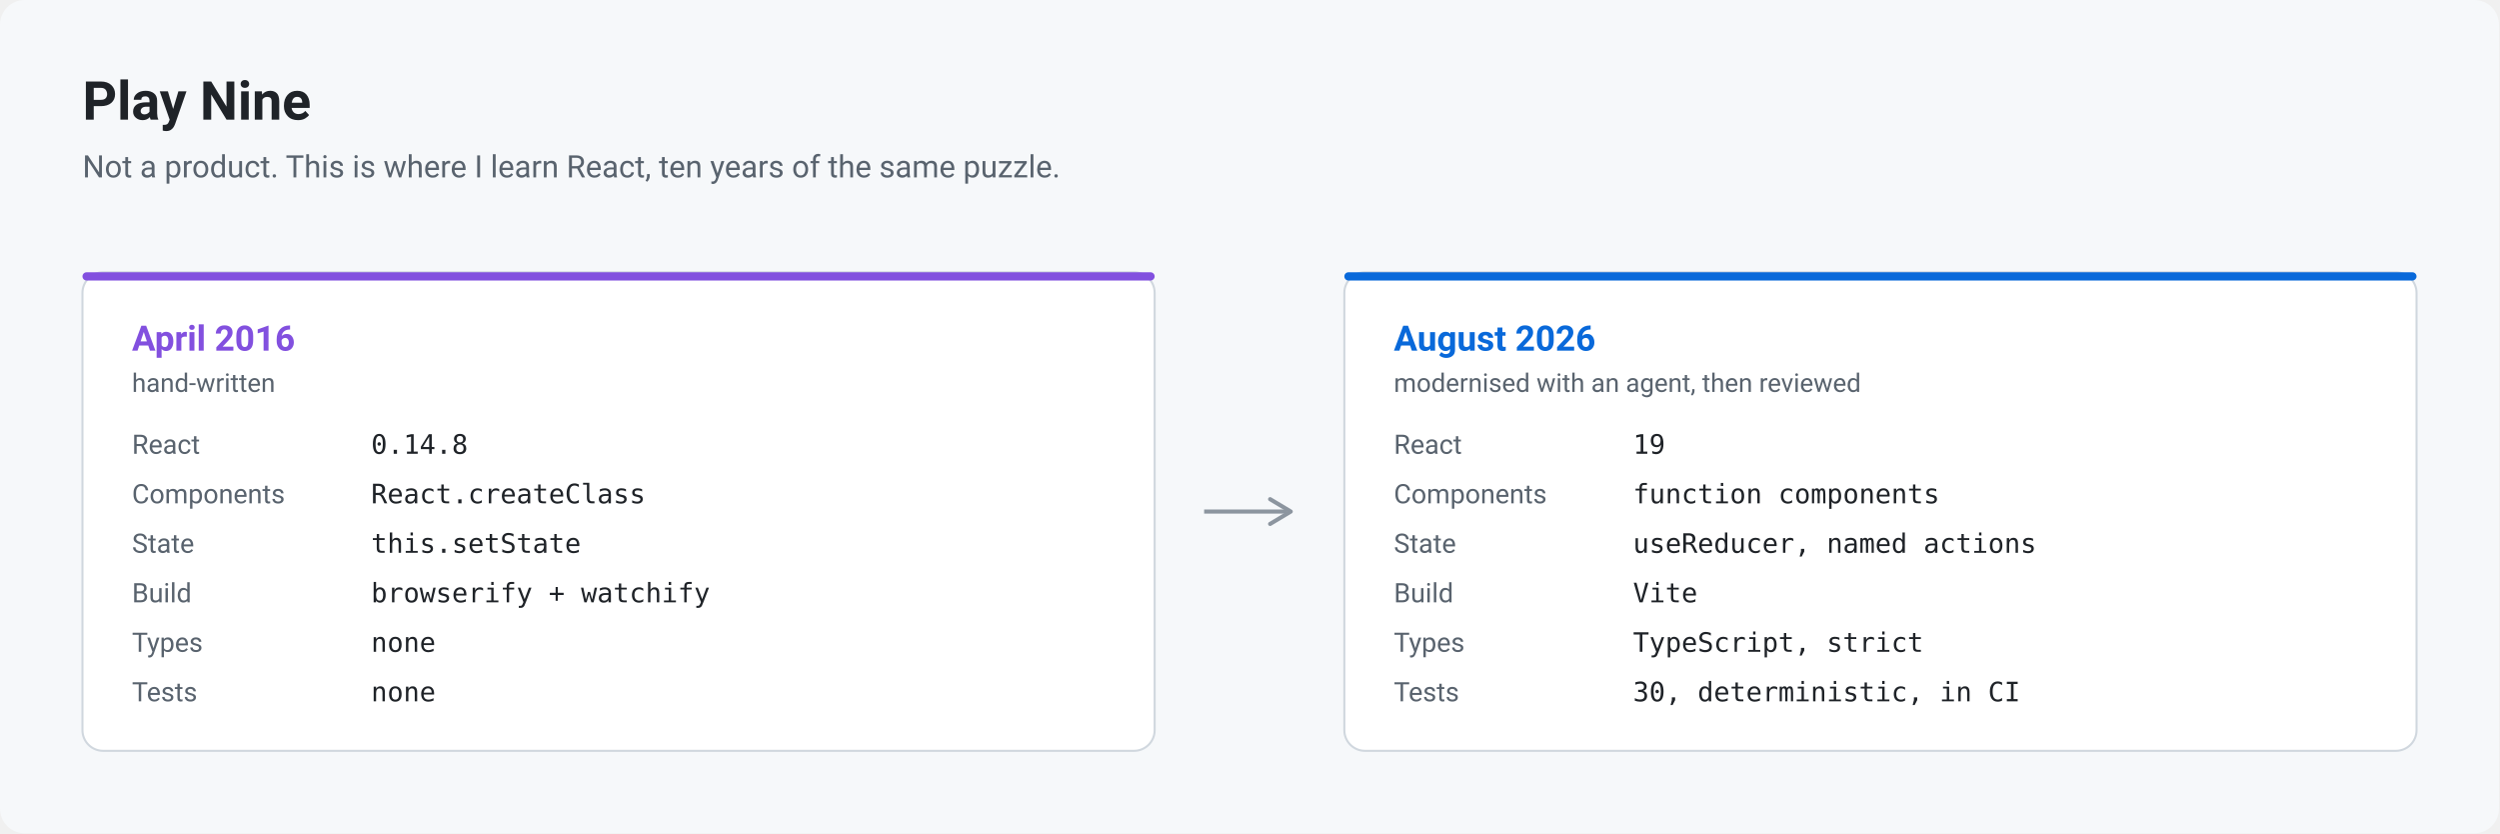
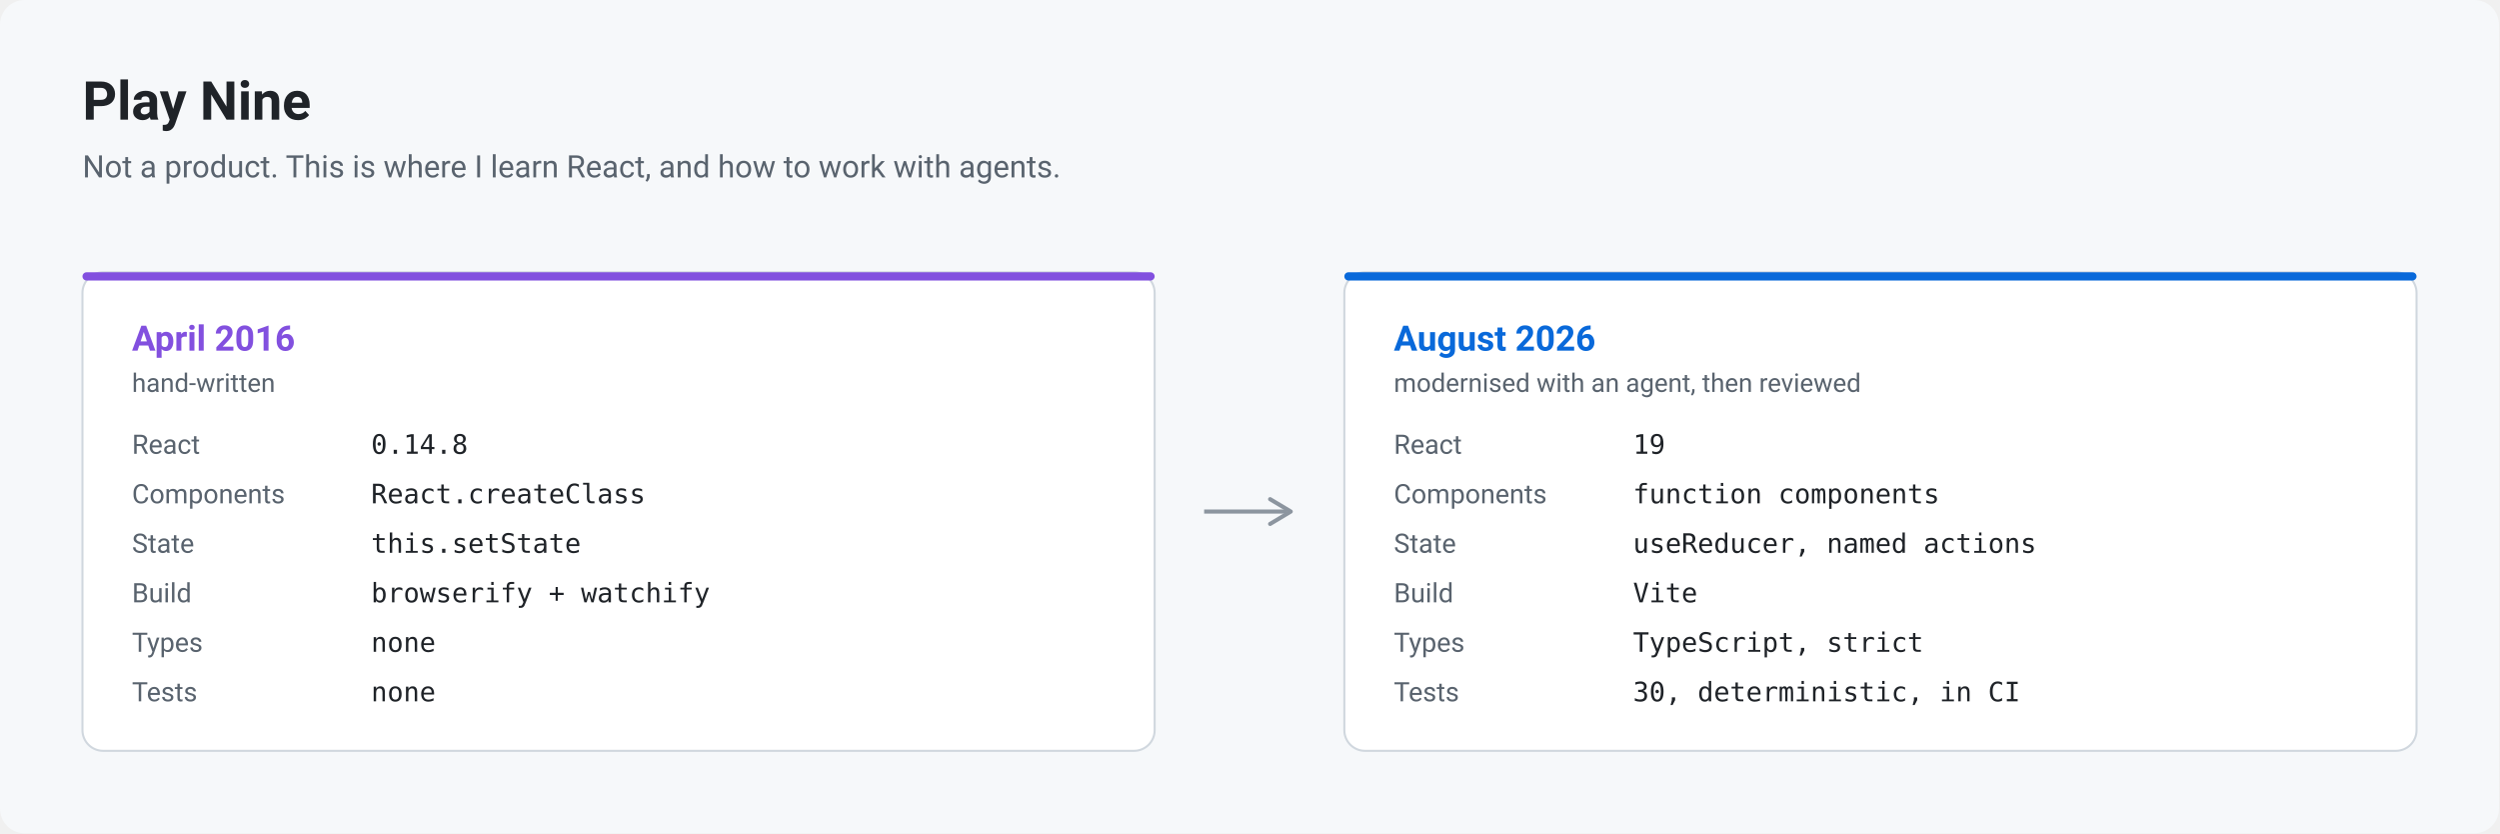
<svg xmlns="http://www.w3.org/2000/svg" width="1212" height="404" viewBox="0 0 1212 404" role="img" aria-label="Play Nine: the same puzzle in React 0.14 in 2016 and React 19 in 2026">
  <rect width="1212" height="404" rx="12" fill="#f6f8fa" />
  <text x="40" y="58" font-family="ui-sans-serif,-apple-system,BlinkMacSystemFont,'Segoe UI',Roboto,Helvetica,Arial,sans-serif" font-size="26" font-weight="700" fill="#1f2328">Play Nine</text>
-   <text x="40" y="86" font-family="ui-sans-serif,-apple-system,BlinkMacSystemFont,'Segoe UI',Roboto,Helvetica,Arial,sans-serif" font-size="15" fill="#59636e">Not a product. This is where I learn React, ten years of the same puzzle.</text>
+   <text x="40" y="86" font-family="ui-sans-serif,-apple-system,BlinkMacSystemFont,'Segoe UI',Roboto,Helvetica,Arial,sans-serif" font-size="15" fill="#59636e">Not a product. This is where I learn React, and how to work with agents.</text>
  <rect x="40" y="132" width="520" height="232" rx="10" fill="#ffffff" stroke="#d0d7de" />
  <rect x="40" y="132" width="520" height="4" rx="2" fill="#8250df" />
  <text x="64" y="170" font-family="ui-sans-serif,-apple-system,BlinkMacSystemFont,'Segoe UI',Roboto,Helvetica,Arial,sans-serif" font-size="17" font-weight="700" fill="#8250df">April 2016</text>
  <text x="64" y="190" font-family="ui-sans-serif,-apple-system,BlinkMacSystemFont,'Segoe UI',Roboto,Helvetica,Arial,sans-serif" font-size="12.5" fill="#59636e">hand-written</text>
  <text x="64" y="220" font-family="ui-sans-serif,-apple-system,BlinkMacSystemFont,'Segoe UI',Roboto,Helvetica,Arial,sans-serif" font-size="13" fill="#59636e">React</text>
  <text x="180" y="220" font-family="ui-monospace,SFMono-Regular,'SF Mono',Menlo,Consolas,monospace" font-size="13" fill="#1f2328">0.14.8</text>
  <text x="64" y="244" font-family="ui-sans-serif,-apple-system,BlinkMacSystemFont,'Segoe UI',Roboto,Helvetica,Arial,sans-serif" font-size="13" fill="#59636e">Components</text>
  <text x="180" y="244" font-family="ui-monospace,SFMono-Regular,'SF Mono',Menlo,Consolas,monospace" font-size="13" fill="#1f2328">React.createClass</text>
  <text x="64" y="268" font-family="ui-sans-serif,-apple-system,BlinkMacSystemFont,'Segoe UI',Roboto,Helvetica,Arial,sans-serif" font-size="13" fill="#59636e">State</text>
  <text x="180" y="268" font-family="ui-monospace,SFMono-Regular,'SF Mono',Menlo,Consolas,monospace" font-size="13" fill="#1f2328">this.setState</text>
  <text x="64" y="292" font-family="ui-sans-serif,-apple-system,BlinkMacSystemFont,'Segoe UI',Roboto,Helvetica,Arial,sans-serif" font-size="13" fill="#59636e">Build</text>
  <text x="180" y="292" font-family="ui-monospace,SFMono-Regular,'SF Mono',Menlo,Consolas,monospace" font-size="13" fill="#1f2328">browserify + watchify</text>
  <text x="64" y="316" font-family="ui-sans-serif,-apple-system,BlinkMacSystemFont,'Segoe UI',Roboto,Helvetica,Arial,sans-serif" font-size="13" fill="#59636e">Types</text>
  <text x="180" y="316" font-family="ui-monospace,SFMono-Regular,'SF Mono',Menlo,Consolas,monospace" font-size="13" fill="#1f2328">none</text>
  <text x="64" y="340" font-family="ui-sans-serif,-apple-system,BlinkMacSystemFont,'Segoe UI',Roboto,Helvetica,Arial,sans-serif" font-size="13" fill="#59636e">Tests</text>
  <text x="180" y="340" font-family="ui-monospace,SFMono-Regular,'SF Mono',Menlo,Consolas,monospace" font-size="13" fill="#1f2328">none</text>
  <rect x="652" y="132" width="520" height="232" rx="10" fill="#ffffff" stroke="#d0d7de" />
  <rect x="652" y="132" width="520" height="4" rx="2" fill="#0969da" />
  <text x="676" y="170" font-family="ui-sans-serif,-apple-system,BlinkMacSystemFont,'Segoe UI',Roboto,Helvetica,Arial,sans-serif" font-size="17" font-weight="700" fill="#0969da">August 2026</text>
  <text x="676" y="190" font-family="ui-sans-serif,-apple-system,BlinkMacSystemFont,'Segoe UI',Roboto,Helvetica,Arial,sans-serif" font-size="12.5" fill="#59636e">modernised with an agent, then reviewed</text>
  <text x="676" y="220" font-family="ui-sans-serif,-apple-system,BlinkMacSystemFont,'Segoe UI',Roboto,Helvetica,Arial,sans-serif" font-size="13" fill="#59636e">React</text>
  <text x="792" y="220" font-family="ui-monospace,SFMono-Regular,'SF Mono',Menlo,Consolas,monospace" font-size="13" fill="#1f2328">19</text>
  <text x="676" y="244" font-family="ui-sans-serif,-apple-system,BlinkMacSystemFont,'Segoe UI',Roboto,Helvetica,Arial,sans-serif" font-size="13" fill="#59636e">Components</text>
  <text x="792" y="244" font-family="ui-monospace,SFMono-Regular,'SF Mono',Menlo,Consolas,monospace" font-size="13" fill="#1f2328">function components</text>
  <text x="676" y="268" font-family="ui-sans-serif,-apple-system,BlinkMacSystemFont,'Segoe UI',Roboto,Helvetica,Arial,sans-serif" font-size="13" fill="#59636e">State</text>
  <text x="792" y="268" font-family="ui-monospace,SFMono-Regular,'SF Mono',Menlo,Consolas,monospace" font-size="13" fill="#1f2328">useReducer, named actions</text>
  <text x="676" y="292" font-family="ui-sans-serif,-apple-system,BlinkMacSystemFont,'Segoe UI',Roboto,Helvetica,Arial,sans-serif" font-size="13" fill="#59636e">Build</text>
  <text x="792" y="292" font-family="ui-monospace,SFMono-Regular,'SF Mono',Menlo,Consolas,monospace" font-size="13" fill="#1f2328">Vite</text>
  <text x="676" y="316" font-family="ui-sans-serif,-apple-system,BlinkMacSystemFont,'Segoe UI',Roboto,Helvetica,Arial,sans-serif" font-size="13" fill="#59636e">Types</text>
  <text x="792" y="316" font-family="ui-monospace,SFMono-Regular,'SF Mono',Menlo,Consolas,monospace" font-size="13" fill="#1f2328">TypeScript, strict</text>
  <text x="676" y="340" font-family="ui-sans-serif,-apple-system,BlinkMacSystemFont,'Segoe UI',Roboto,Helvetica,Arial,sans-serif" font-size="13" fill="#59636e">Tests</text>
  <text x="792" y="340" font-family="ui-monospace,SFMono-Regular,'SF Mono',Menlo,Consolas,monospace" font-size="13" fill="#1f2328">30, deterministic, in CI</text>
  <path d="M 584.0 248.0 L 624.0 248.0" stroke="#8c959f" stroke-width="2" fill="none" />
  <path d="M 616.0 242.0 L 626.0 248.0 L 616.0 254.0" stroke="#8c959f" stroke-width="2" fill="none" stroke-linejoin="round" stroke-linecap="round" />
</svg>
